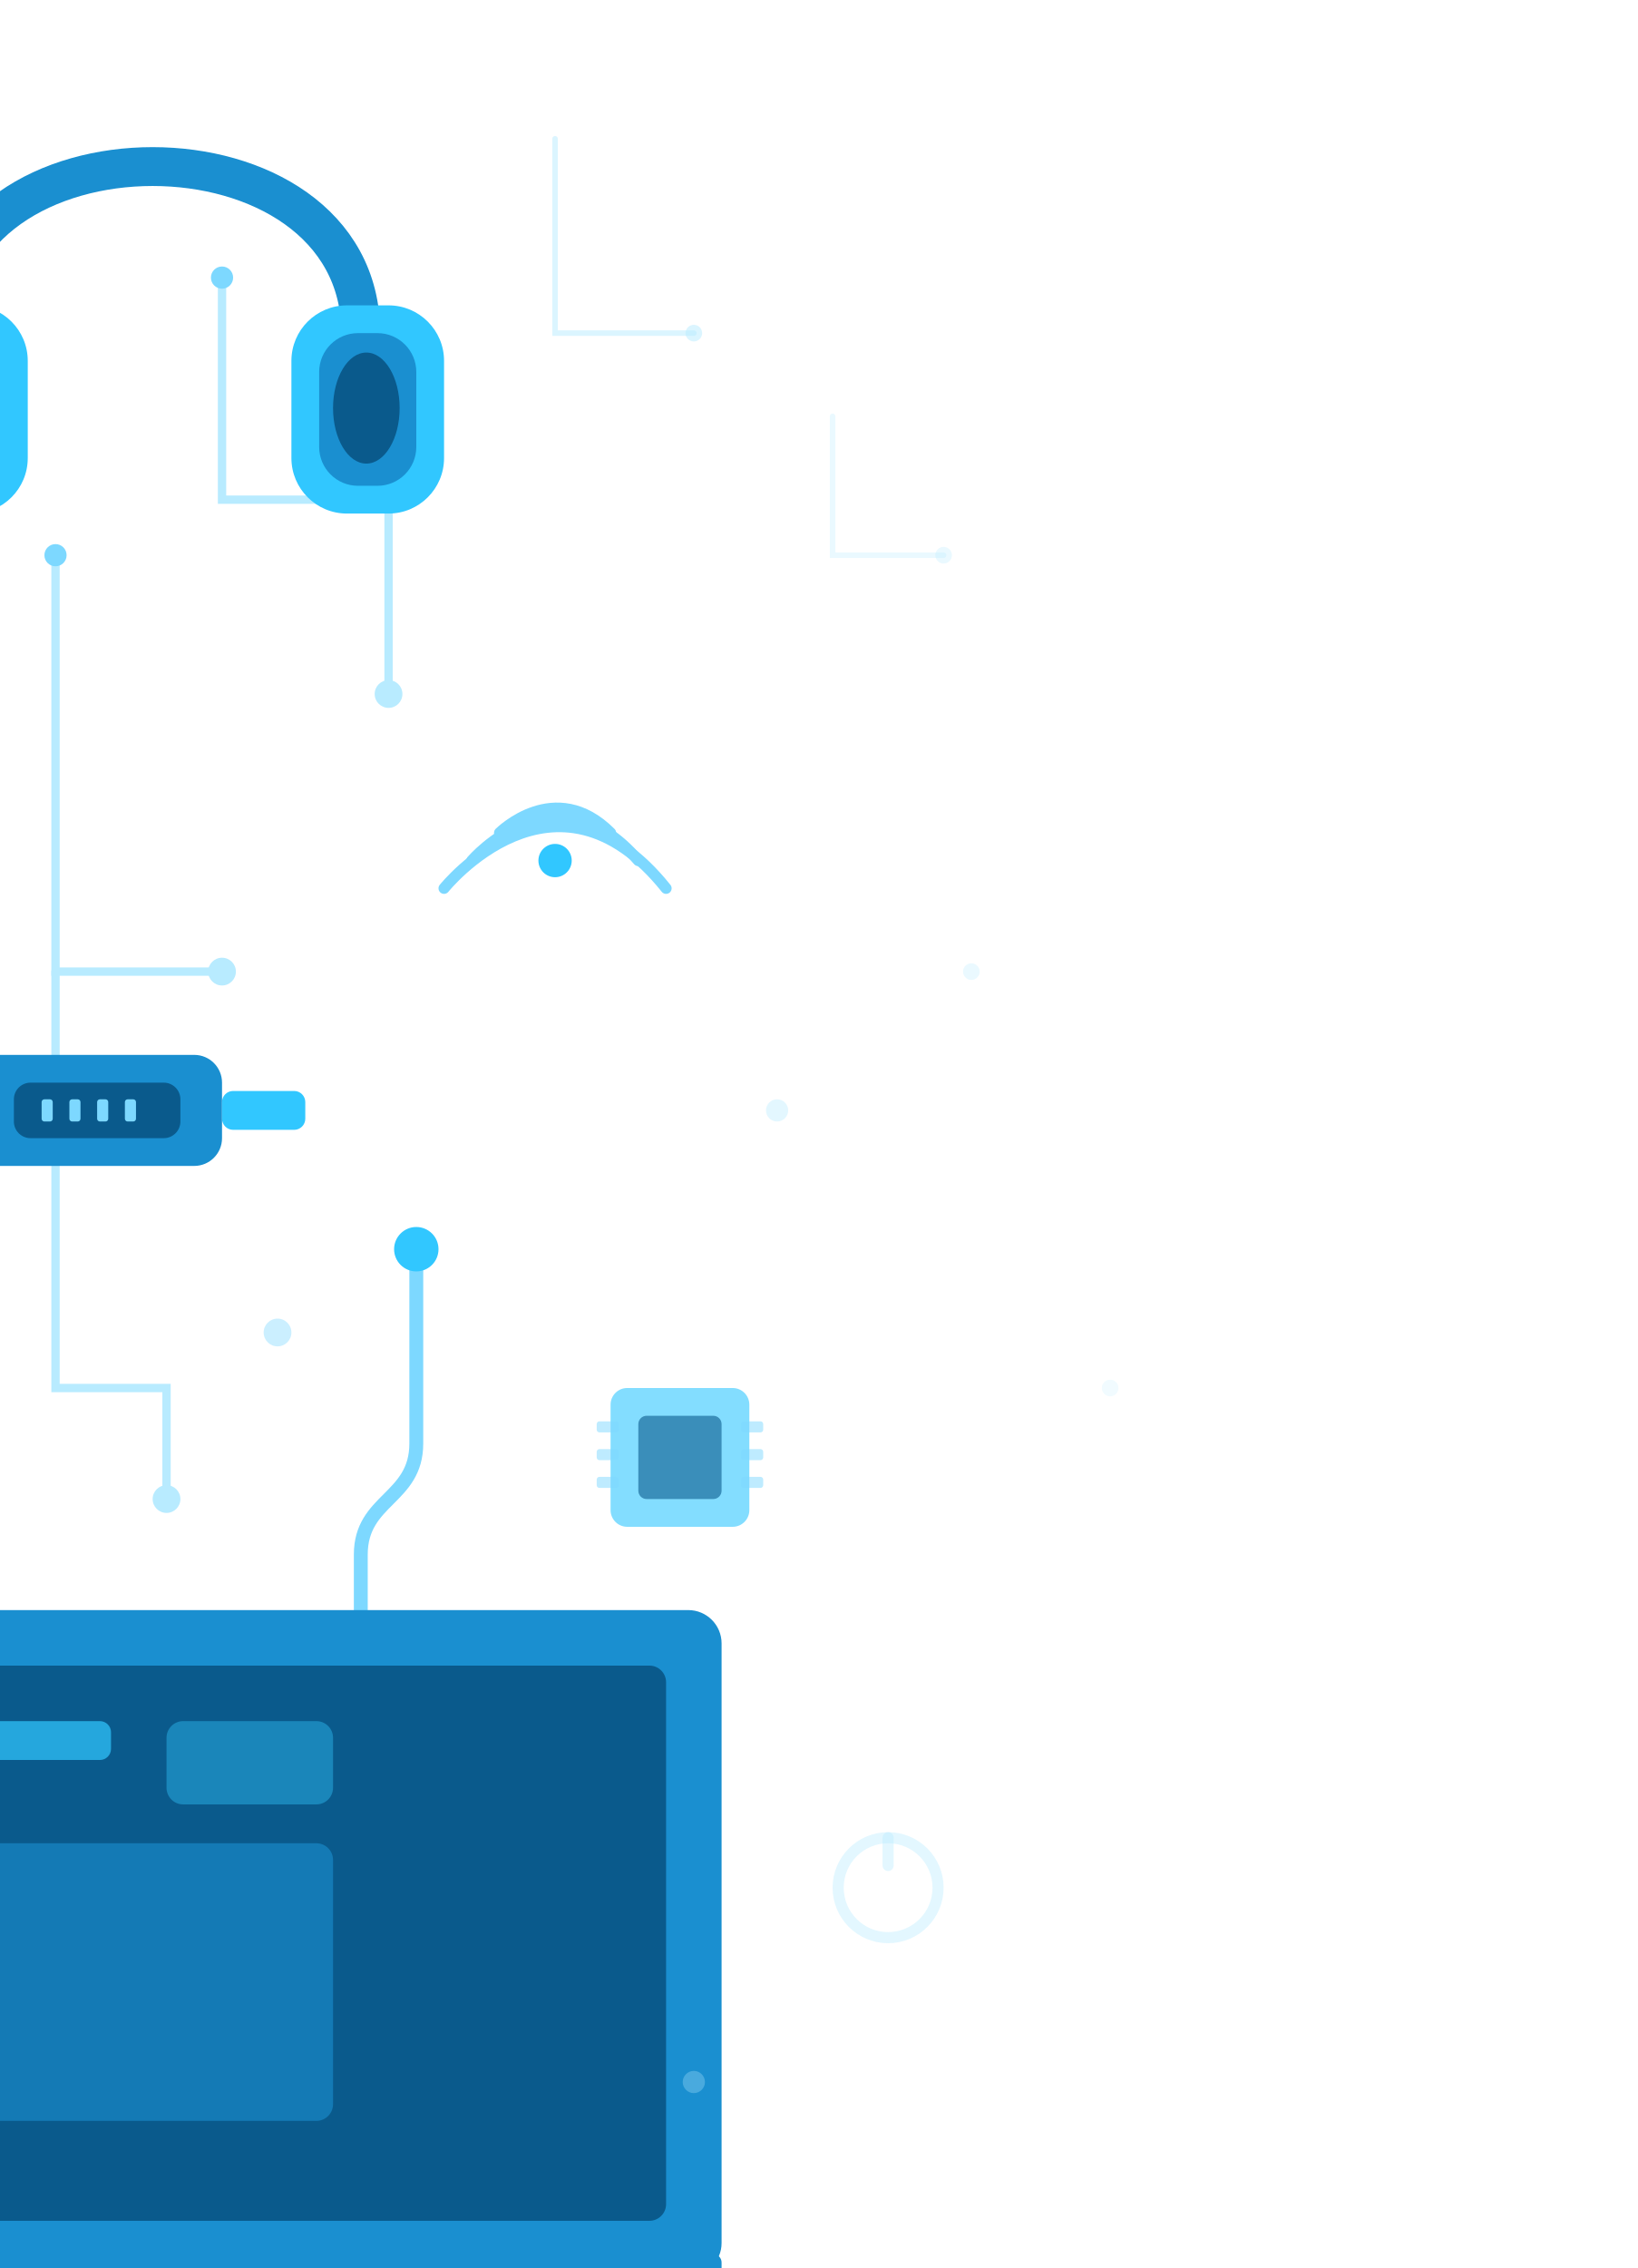
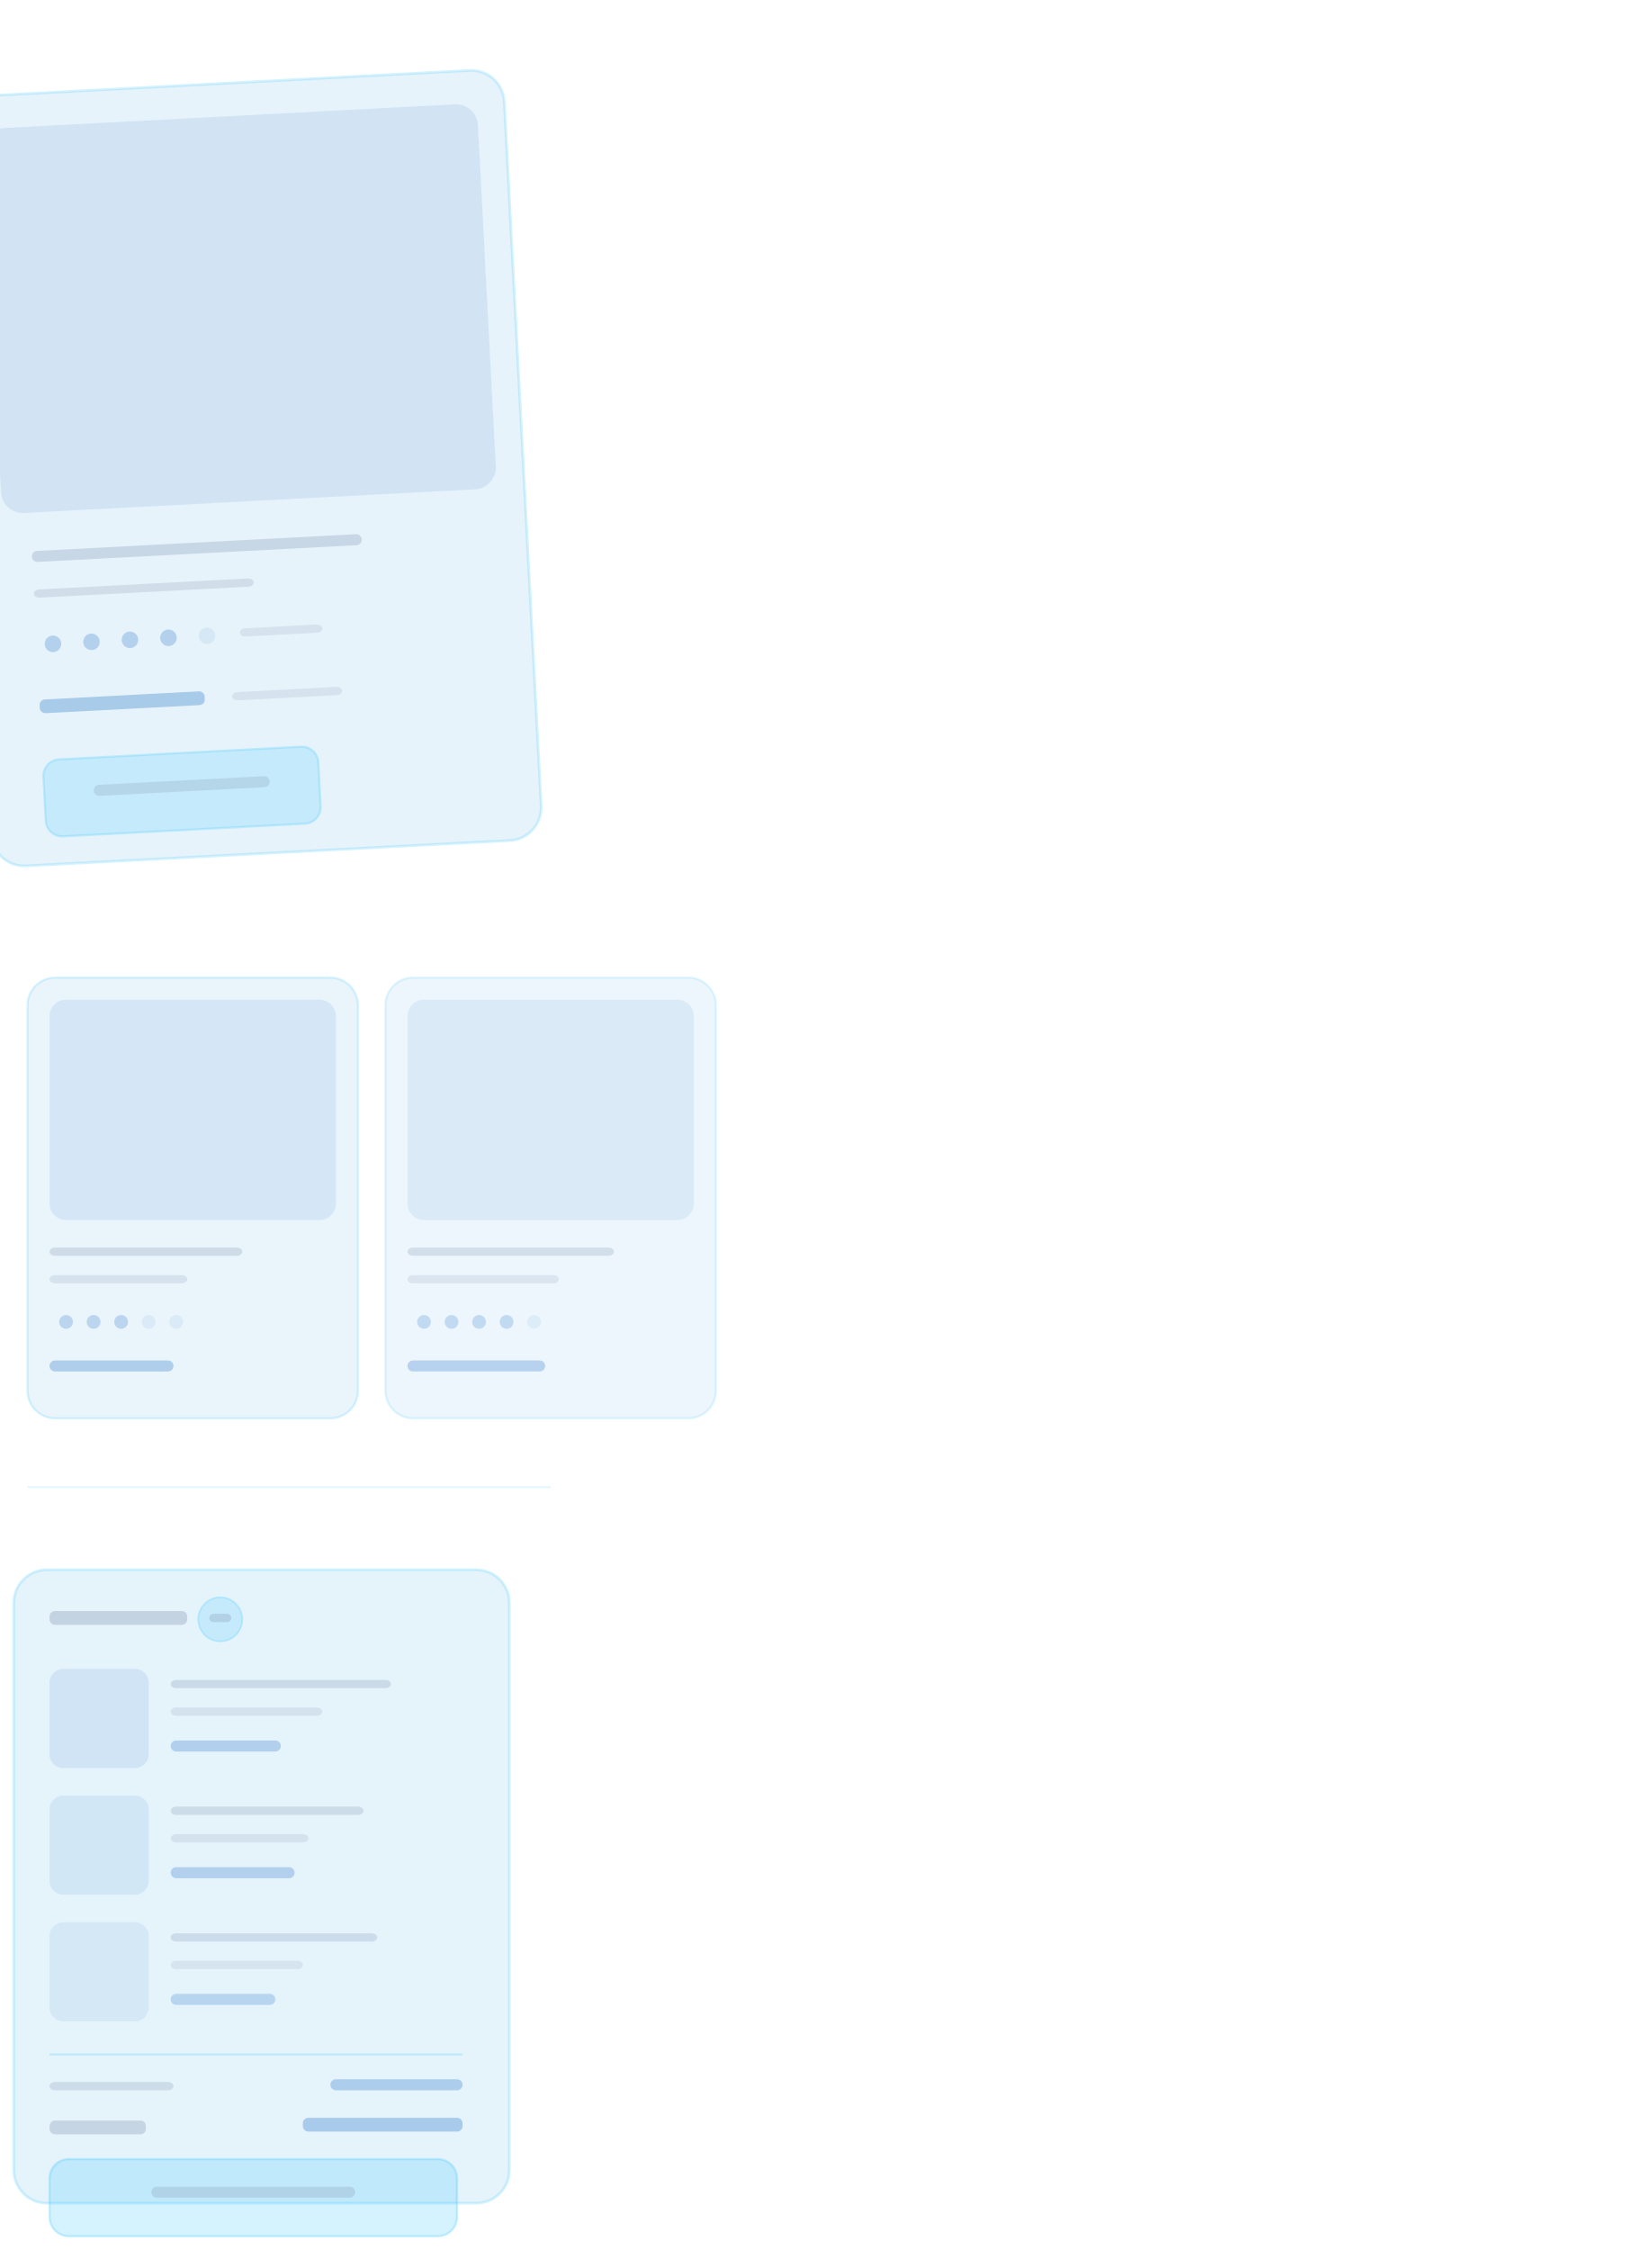
- <svg xmlns="http://www.w3.org/2000/svg" viewBox="0 0 590 817" fill="none">
-   <path d="M20 200 L20 350 L80 350" stroke="#B8EBFF" stroke-width="3" stroke-linecap="round" />
-   <path d="M20 350 L20 500 L60 500 L60 540" stroke="#B8EBFF" stroke-width="3" stroke-linecap="round" />
-   <path d="M80 100 L80 180 L140 180 L140 250" stroke="#B8EBFF" stroke-width="3" stroke-linecap="round" />
-   <path d="M50 600 L50 650 L120 650 L120 700" stroke="#B8EBFF" stroke-width="3" stroke-linecap="round" />
-   <circle cx="80" cy="350" r="5" fill="#B8EBFF" />
-   <circle cx="60" cy="540" r="5" fill="#B8EBFF" />
-   <circle cx="140" cy="250" r="5" fill="#B8EBFF" />
-   <circle cx="120" cy="700" r="5" fill="#B8EBFF" />
-   <circle cx="20" cy="200" r="4" fill="#7DD8FF" />
-   <circle cx="80" cy="100" r="4" fill="#7DD8FF" />
-   <path d="M200 50 L200 120 L250 120" stroke="#B8EBFF" stroke-width="2" stroke-linecap="round" opacity="0.5" />
-   <path d="M300 150 L300 200 L340 200" stroke="#B8EBFF" stroke-width="2" stroke-linecap="round" opacity="0.3" />
-   <circle cx="250" cy="120" r="3" fill="#B8EBFF" opacity="0.5" />
-   <circle cx="340" cy="200" r="3" fill="#B8EBFF" opacity="0.3" />
-   <path d="M-20 120 C-20 40, 130 40, 130 120" stroke="#1a8fd0" stroke-width="14" stroke-linecap="round" fill="none" />
-   <rect x="-45" y="110" width="55" height="75" rx="20" fill="#31c7ff" />
-   <rect x="-35" y="120" width="35" height="55" rx="14" fill="#1a8fd0" />
-   <rect x="105" y="110" width="55" height="75" rx="20" fill="#31c7ff" />
-   <rect x="115" y="120" width="35" height="55" rx="14" fill="#1a8fd0" />
-   <ellipse cx="132" cy="147" rx="12" ry="20" fill="#0A5A8C" />
-   <ellipse cx="-17" cy="147" rx="12" ry="20" fill="#0A5A8C" />
-   <path d="M180 300 C180 300, 200 280, 220 300" stroke="#7DD8FF" stroke-width="4" stroke-linecap="round" fill="none" />
-   <path d="M170 310 C170 310, 200 275, 230 310" stroke="#7DD8FF" stroke-width="4" stroke-linecap="round" fill="none" />
-   <path d="M160 320 C160 320, 200 270, 240 320" stroke="#7DD8FF" stroke-width="4" stroke-linecap="round" fill="none" />
-   <circle cx="200" cy="310" r="6" fill="#31c7ff" />
-   <rect x="-10" y="380" width="90" height="40" rx="10" fill="#1a8fd0" />
-   <rect x="5" y="390" width="60" height="20" rx="6" fill="#0A5A8C" />
-   <rect x="80" y="393" width="30" height="14" rx="4" fill="#31c7ff" />
-   <rect x="15" y="396" width="4" height="8" rx="1" fill="#7DD8FF" />
-   <rect x="25" y="396" width="4" height="8" rx="1" fill="#7DD8FF" />
-   <rect x="35" y="396" width="4" height="8" rx="1" fill="#7DD8FF" />
-   <rect x="45" y="396" width="4" height="8" rx="1" fill="#7DD8FF" />
-   <path d="M-10 400 C-60 400, -60 450, -30 480" stroke="#1a8fd0" stroke-width="6" stroke-linecap="round" fill="none" />
-   <path d="M150 450 L150 520 C150 540, 130 540, 130 560 L130 620" stroke="#7DD8FF" stroke-width="5" stroke-linecap="round" fill="none" />
-   <circle cx="150" cy="450" r="8" fill="#31c7ff" />
-   <circle cx="130" cy="620" r="6" fill="#B8EBFF" />
-   <rect x="-120" y="580" width="380" height="240" rx="12" fill="#1a8fd0" />
-   <rect x="-100" y="600" width="340" height="200" rx="6" fill="#0A5A8C" />
-   <rect x="-80" y="620" width="120" height="14" rx="4" fill="#31c7ff" opacity="0.7" />
-   <rect x="-80" y="644" width="80" height="10" rx="3" fill="#7DD8FF" opacity="0.5" />
-   <rect x="-80" y="664" width="200" height="100" rx="6" fill="#1a8fd0" opacity="0.6" />
-   <rect x="60" y="620" width="60" height="30" rx="6" fill="#31c7ff" opacity="0.4" />
-   <path d="M-150 820 L-120 817 L280 817 L300 850 L-170 850 Z" fill="#31c7ff" />
-   <rect x="-120" y="812" width="380" height="8" rx="3" fill="#1a8fd0" />
-   <rect x="220" y="500" width="50" height="50" rx="6" fill="#31c7ff" opacity="0.6" />
-   <rect x="230" y="510" width="30" height="30" rx="3" fill="#0A5A8C" opacity="0.6" />
-   <rect x="215" y="512" width="8" height="4" rx="1" fill="#7DD8FF" opacity="0.5" />
-   <rect x="215" y="522" width="8" height="4" rx="1" fill="#7DD8FF" opacity="0.5" />
-   <rect x="215" y="532" width="8" height="4" rx="1" fill="#7DD8FF" opacity="0.5" />
-   <rect x="267" y="512" width="8" height="4" rx="1" fill="#7DD8FF" opacity="0.5" />
-   <rect x="267" y="522" width="8" height="4" rx="1" fill="#7DD8FF" opacity="0.5" />
-   <rect x="267" y="532" width="8" height="4" rx="1" fill="#7DD8FF" opacity="0.5" />
-   <circle cx="320" cy="680" r="18" stroke="#B8EBFF" stroke-width="4" fill="none" opacity="0.4" />
-   <path d="M320 662 L320 672" stroke="#B8EBFF" stroke-width="4" stroke-linecap="round" opacity="0.4" />
-   <circle cx="280" cy="400" r="4" fill="#B8EBFF" opacity="0.4" />
-   <circle cx="350" cy="350" r="3" fill="#B8EBFF" opacity="0.3" />
-   <circle cx="400" cy="500" r="3" fill="#B8EBFF" opacity="0.2" />
-   <circle cx="100" cy="480" r="5" fill="#7DD8FF" opacity="0.4" />
-   <circle cx="250" cy="750" r="4" fill="#B8EBFF" opacity="0.3" />
+ <svg xmlns="http://www.w3.org/2000/svg" viewBox="0 0 600 817" fill="none">
+   <g transform="rotate(-3, 90, 170)">
+     <rect x="-10" y="30" width="200" height="280" rx="12" fill="#d0e8f7" fill-opacity="0.50" stroke="#31c7ff" stroke-width="1" stroke-opacity="0.20" />
+     <rect x="0" y="42" width="180" height="140" rx="8" fill="#b8d4ee" fill-opacity="0.45" />
+     <rect x="10" y="196" width="120" height="4" rx="2" fill="#91a3bd" fill-opacity="0.35" />
+     <rect x="10" y="210" width="80" height="3" rx="2" fill="#91a3bd" fill-opacity="0.25" />
+     <circle cx="16" cy="230" r="3" fill="#1a6bc4" fill-opacity="0.25" />
+     <circle cx="30" cy="230" r="3" fill="#1a6bc4" fill-opacity="0.25" />
+     <circle cx="44" cy="230" r="3" fill="#1a6bc4" fill-opacity="0.25" />
+     <circle cx="58" cy="230" r="3" fill="#1a6bc4" fill-opacity="0.25" />
+     <circle cx="72" cy="230" r="3" fill="#b8d4ee" fill-opacity="0.35" />
+     <rect x="84" y="228" width="30" height="3" rx="2" fill="#91a3bd" fill-opacity="0.20" />
+     <rect x="10" y="250" width="60" height="5" rx="2" fill="#1a6bc4" fill-opacity="0.30" />
+     <rect x="80" y="251" width="40" height="3" rx="2" fill="#91a3bd" fill-opacity="0.20" />
+     <rect x="10" y="272" width="100" height="28" rx="6" fill="#31c7ff" fill-opacity="0.18" stroke="#31c7ff" stroke-width="0.8" stroke-opacity="0.22" />
+     <rect x="28" y="282" width="64" height="4" rx="2" fill="#91a3bd" fill-opacity="0.30" />
+   </g>
+   <rect x="10" y="355" width="120" height="160" rx="10" fill="#d0e8f7" fill-opacity="0.45" stroke="#31c7ff" stroke-width="0.8" stroke-opacity="0.18" />
+   <rect x="18" y="363" width="104" height="80" rx="6" fill="#b8d4ee" fill-opacity="0.40" />
+   <rect x="18" y="453" width="70" height="3" rx="2" fill="#91a3bd" fill-opacity="0.30" />
+   <rect x="18" y="463" width="50" height="3" rx="2" fill="#91a3bd" fill-opacity="0.22" />
+   <circle cx="24" cy="480" r="2.5" fill="#1a6bc4" fill-opacity="0.22" />
+   <circle cx="34" cy="480" r="2.5" fill="#1a6bc4" fill-opacity="0.22" />
+   <circle cx="44" cy="480" r="2.5" fill="#1a6bc4" fill-opacity="0.22" />
+   <circle cx="54" cy="480" r="2.5" fill="#b8d4ee" fill-opacity="0.30" />
+   <circle cx="64" cy="480" r="2.5" fill="#b8d4ee" fill-opacity="0.30" />
+   <rect x="18" y="494" width="45" height="4" rx="2" fill="#1a6bc4" fill-opacity="0.28" />
+   <rect x="140" y="355" width="120" height="160" rx="10" fill="#d0e8f7" fill-opacity="0.40" stroke="#31c7ff" stroke-width="0.8" stroke-opacity="0.15" />
+   <rect x="148" y="363" width="104" height="80" rx="6" fill="#b8d4ee" fill-opacity="0.35" />
+   <rect x="148" y="453" width="75" height="3" rx="2" fill="#91a3bd" fill-opacity="0.28" />
+   <rect x="148" y="463" width="55" height="3" rx="2" fill="#91a3bd" fill-opacity="0.20" />
+   <circle cx="154" cy="480" r="2.5" fill="#1a6bc4" fill-opacity="0.20" />
+   <circle cx="164" cy="480" r="2.5" fill="#1a6bc4" fill-opacity="0.20" />
+   <circle cx="174" cy="480" r="2.5" fill="#1a6bc4" fill-opacity="0.20" />
+   <circle cx="184" cy="480" r="2.5" fill="#1a6bc4" fill-opacity="0.20" />
+   <circle cx="194" cy="480" r="2.5" fill="#b8d4ee" fill-opacity="0.28" />
+   <rect x="148" y="494" width="50" height="4" rx="2" fill="#1a6bc4" fill-opacity="0.25" />
+   <line x1="10" y1="540" x2="200" y2="540" stroke="#31c7ff" stroke-width="0.6" stroke-opacity="0.15" />
+   <rect x="5" y="570" width="180" height="230" rx="12" fill="#d0e8f7" fill-opacity="0.55" stroke="#31c7ff" stroke-width="1" stroke-opacity="0.20" />
+   <rect x="18" y="585" width="50" height="5" rx="2" fill="#91a3bd" fill-opacity="0.40" />
+   <circle cx="80" cy="588" r="8" fill="#31c7ff" fill-opacity="0.18" stroke="#31c7ff" stroke-width="0.6" stroke-opacity="0.22" />
+   <rect x="76" y="586" width="8" height="3" rx="1.5" fill="#91a3bd" fill-opacity="0.35" />
+   <rect x="18" y="606" width="36" height="36" rx="5" fill="#b8d4ee" fill-opacity="0.45" />
+   <rect x="62" y="610" width="80" height="3" rx="2" fill="#91a3bd" fill-opacity="0.32" />
+   <rect x="62" y="620" width="55" height="3" rx="2" fill="#91a3bd" fill-opacity="0.22" />
+   <rect x="62" y="632" width="40" height="4" rx="2" fill="#1a6bc4" fill-opacity="0.25" />
+   <rect x="18" y="652" width="36" height="36" rx="5" fill="#b8d4ee" fill-opacity="0.40" />
+   <rect x="62" y="656" width="70" height="3" rx="2" fill="#91a3bd" fill-opacity="0.30" />
+   <rect x="62" y="666" width="50" height="3" rx="2" fill="#91a3bd" fill-opacity="0.20" />
+   <rect x="62" y="678" width="45" height="4" rx="2" fill="#1a6bc4" fill-opacity="0.25" />
+   <rect x="18" y="698" width="36" height="36" rx="5" fill="#b8d4ee" fill-opacity="0.35" />
+   <rect x="62" y="702" width="75" height="3" rx="2" fill="#91a3bd" fill-opacity="0.28" />
+   <rect x="62" y="712" width="48" height="3" rx="2" fill="#91a3bd" fill-opacity="0.18" />
+   <rect x="62" y="724" width="38" height="4" rx="2" fill="#1a6bc4" fill-opacity="0.22" />
+   <line x1="18" y1="746" x2="168" y2="746" stroke="#31c7ff" stroke-width="0.8" stroke-opacity="0.20" />
+   <rect x="18" y="756" width="45" height="3" rx="2" fill="#91a3bd" fill-opacity="0.30" />
+   <rect x="120" y="755" width="48" height="4" rx="2" fill="#1a6bc4" fill-opacity="0.28" />
+   <rect x="18" y="770" width="35" height="5" rx="2" fill="#91a3bd" fill-opacity="0.38" />
+   <rect x="110" y="769" width="58" height="5" rx="2" fill="#1a6bc4" fill-opacity="0.30" />
+   <rect x="18" y="784" width="148" height="28" rx="7" fill="#31c7ff" fill-opacity="0.20" stroke="#31c7ff" stroke-width="0.8" stroke-opacity="0.25" />
+   <rect x="55" y="794" width="74" height="4" rx="2" fill="#91a3bd" fill-opacity="0.32" />
</svg>
